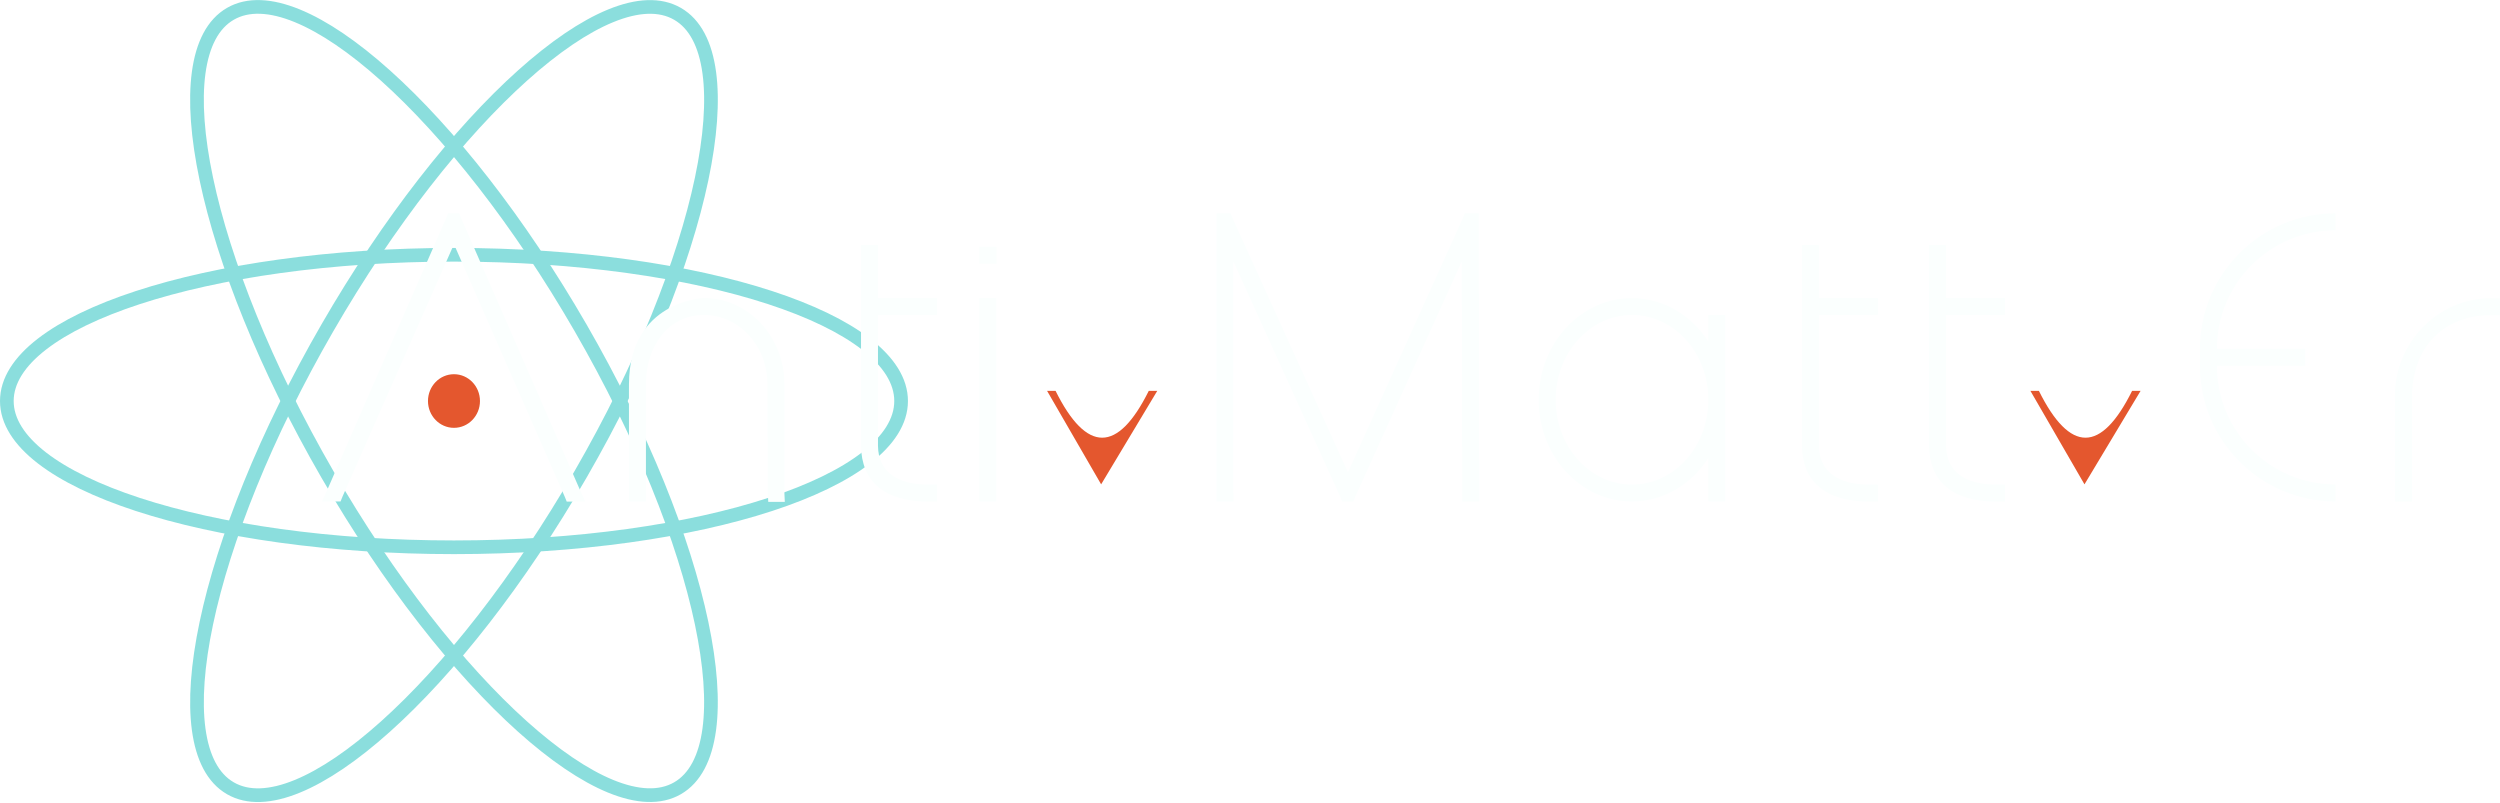
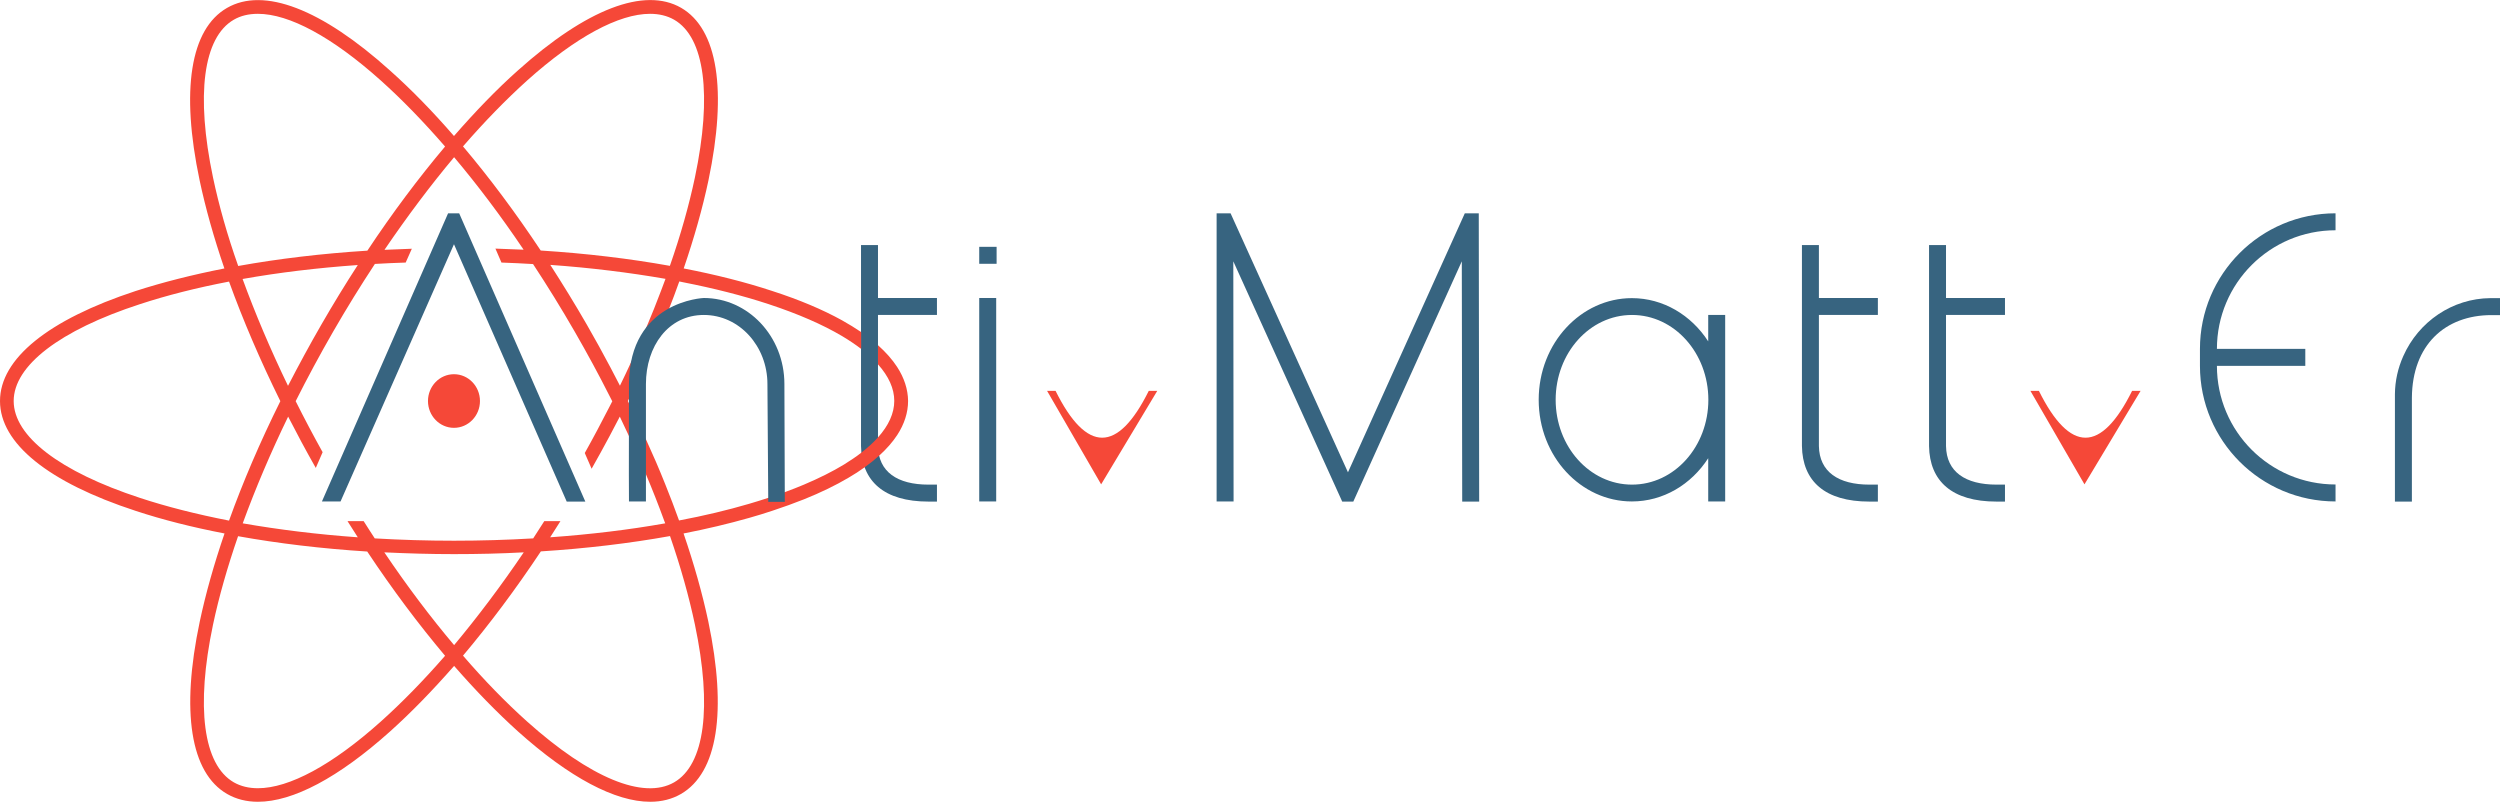
- <svg xmlns="http://www.w3.org/2000/svg" version="1.1" x="0px" y="0px" viewBox="0 0 1827.2 586.2" style="enable-background:new 0 0 1827.2 586.2;" xml:space="preserve">
+ <svg xmlns="http://www.w3.org/2000/svg" version="1.1" id="Layer_1" x="0px" y="0px" viewBox="0 0 1827.2 586.2" style="enable-background:new 0 0 1827.2 586.2;" xml:space="preserve">
  <style type="text/css">
- 	.st0{opacity:0.5;}
- 	.st1{fill:none;stroke:#17BEBB;stroke-width:10;stroke-miterlimit:10;}
- 	.st2{fill:#FBFFFE;}
- 	.st3{fill:#E4572E;}
+ 	.st0{fill:#376480;}
+ 	.st1{fill:#F54838;}
</style>
-   <g id="Layer_3">
-     <g class="st0">
-       <ellipse class="st1" cx="331.8" cy="293.1" rx="326.8" ry="106.9" />
-       <ellipse transform="matrix(0.866 -0.5 0.5 0.866 -102.0912 205.1822)" class="st1" cx="331.8" cy="293.1" rx="106.9" ry="326.8" />
-       <ellipse transform="matrix(0.5 -0.866 0.866 0.5 -87.9136 433.9209)" class="st1" cx="331.8" cy="293.1" rx="326.8" ry="106.9" />
-     </g>
-   </g>
-   <g id="Layer_2">
-     <g>
-       <path class="st2" d="M331.8,178.5l-81.4,184.3l-1.5,3.7h-13.6l4-8.7L326,159.6l1.5-3.7h8.1l1.5,3.7l86.7,198.3l4,8.7h-13.6    l-1.5-3.7L331.8,178.5 M331.6,177.6" />
-       <path class="st2" d="M514.4,217.8c32.2,0,58.9,27.9,58.9,62.9v79.6l0.3,6.5h-12.1l-0.3-6.2l-0.3-79.9c0-27.6-20.4-50.5-46.5-50.5    c-26,0-42.3,22.9-42.3,50.5v6.2v73.4v6.2h-12.4v-6.2v-73.4c0,0-0.2,54.7,0-6.2C459.9,219.8,514.4,217.8,514.4,217.8z" />
-       <path class="st2" d="M629.3,217.8v-32.5v-6.2h12.4v6.2v32.5h36.9h6.2v12.4h-6.2h-36.9V326c0.3,18.9,14.2,28.2,36.9,28.2h6.2v12.4    h-6.2c-32.5,0-48.9-14.9-49.3-40.6v-95.7" />
-       <path class="st2" d="M721.9,192.8h-6.2v-12.4h6.2h0.3h6.2v12.4h-6.2H721.9z M715.7,224v-6.2h12.4v6.2v136.3v6.2h-12.4v-6.2V224z" />
-       <path class="st3" d="M804.8,354l-39.5-68.3h6.2c22.7,45.6,45.4,45.6,68.1,0h6.2L804.8,354" />
-       <path class="st2" d="M901.6,360.3v6.2h-12.4v-6.2V162.1v-6.2h10.2l1.5,3.7l84.3,185.6l83.9-185.6l1.5-3.7h10.2v6.2l0.3,198.3v6.2    h-12.4v-6.2l-0.3-169.4l-77.8,171.9l-1.5,3.7h-8.1l-1.5-3.7l-78.1-171.9V360.3z" />
-       <path class="st2" d="M1260.9,230.1v62.1v68.1v6.2h-12.4v-6.2v-25.4c-12.4,19.2-32.8,31.6-55.8,31.6c-37.2,0-68.1-32.8-68.1-74.3    s31-74.3,68.1-74.3c22.9,0,43.4,12.4,55.8,31.6v-19.3H1260.9z M1137,292.2c0,34.1,24.8,62,55.8,62c31,0,55.8-27.9,55.8-62    s-24.8-62-55.8-62C1161.8,230.2,1137,258.1,1137,292.2z" />
-       <path class="st2" d="M1317,217.8v-32.5v-6.2h12.4v6.2v32.5h36.9h6.2v12.4h-6.2h-36.9V326c0.3,18.9,14.3,28.2,36.9,28.2h6.2v12.4    h-6.2c-32.5,0-48.9-14.9-49.3-40.6v-95.7" />
-       <path class="st2" d="M1409.9,217.8v-32.5v-6.2h12.4v6.2v32.5h36.9h6.2v12.4h-6.2h-36.9V326c0.3,18.9,14.2,28.2,36.9,28.2h6.2v12.4    h-6.2c-32.5,0-48.9-14.9-49.3-40.6v-95.7" />
-       <path class="st3" d="M1523.5,354l-39.5-68.3h6.2c22.7,45.6,45.4,45.6,68.1,0h6.2L1523.5,354" />
-       <path class="st2" d="M1707,366.5c-54.7,0-99.1-44.4-99.1-99.1v0V255v0c0-54.7,44.4-99.1,99.1-99.1v12.4    c-47.9,0-86.7,38.8-86.7,86.7v0h58.4h6.2v12.4h-6.2h-58.4v0c0,47.9,38.8,86.7,86.7,86.7V366.5z" />
-       <path class="st2" d="M1756.5,260.3c11.2-25.3,36-42.2,63.7-42.4c0.3,0,0.5,0,0.8,0h6.2v12.4h-6.2c-33.8,0-57.9,21.7-58.2,60.4v1.5    v6.2v62v6.2h-12.4v-6.2v-62v-6.2c0-0.6,0-0.9,0-1.5l0-2.7C1750.5,278.4,1752.6,269,1756.5,260.3L1756.5,260.3z" />
-     </g>
-     <ellipse class="st3" cx="331.8" cy="293.1" rx="19" ry="19.6" />
+   <path class="st0" d="M641.7,179.1h-12.4V326c0.4,25.7,16.8,40.6,49.3,40.6h6.2v-12.4h-6.2c-22.7,0-36.6-9.3-36.9-28.2v-95.8h43.1  v-12.4h-43.1V179.1z" />
+   <path class="st1" d="M655.7,268.2c-3.5-5.4-8.2-10.7-14-15.9v14c7.8,8.7,11.9,17.7,11.9,26.7c0,9-4.1,18-11.9,26.7  c-3.4,3.8-7.4,7.4-12.1,11.1c-3.8,3-8.1,5.8-12.7,8.7c-8.4,5.1-18.2,10-29.3,14.7c-4.5,1.9-9.1,3.7-14,5.5  c-3.9,1.4-7.9,2.8-12.1,4.2c0,0-0.1,0-0.1,0c-4.5,1.5-9.1,2.9-13.8,4.3c-16,4.7-33.2,8.8-51.3,12.2c-3.1-8.7-6.5-17.5-10.1-26.5  c-4.3-10.8-9-21.7-14-32.6c-4-8.7-8.1-17.5-12.4-26.3c-0.3-0.6-0.6-1.3-0.9-1.9c0.3-0.7,0.6-1.3,1-1.9c11-22.3,20.7-44.3,29.2-65.8  c2.4-6.1,4.7-12.1,6.8-18.1c0.2-0.5,0.4-1.1,0.6-1.6c1,0.2,1.9,0.4,2.8,0.6c22.4,4.4,43.3,9.7,62.2,15.9c0.2,0.1,0.4,0.1,0.6,0.2  c21.2,7,39.1,14.8,53.3,23.2c5.2,3.1,9.8,6.2,14,9.4v-12.3c-4.3-2.9-9-5.8-14-8.6c-14.1-7.8-31.1-15-50.9-21.4  c-19.7-6.5-41.5-12-64.8-16.5c7.7-22.5,13.8-44.1,18.1-64.4c13.8-65.8,6.8-110.6-20-126.1C471-9.7,428.6,6.6,378.5,51.5  c-15.5,13.8-31.1,30-46.7,47.9c-15.6-18-31.3-34.1-46.8-47.9C235,6.5,192.7-9.7,165.9,5.8c-26.8,15.4-33.9,60.2-20,126  c4.3,20.3,10.4,41.9,18.1,64.4c-23.3,4.6-45.1,10.1-64.9,16.5C35.2,233.7,0,262.2,0,293.1c0,30.9,35.2,59.4,99.2,80.3  c19.7,6.5,41.5,12,64.9,16.5c-7.7,22.5-13.8,44.1-18.1,64.4c-13.9,65.8-6.8,110.6,20,126c6.6,3.8,14.2,5.7,22.5,5.7  c25.6,0,58.9-17.6,96.6-51.4c15.5-13.9,31.1-30,46.8-47.9c15.6,17.9,31.3,34,46.7,47.9c37.7,33.8,71.1,51.4,96.6,51.4  c8.4,0,15.9-1.9,22.5-5.7c26.8-15.5,33.8-60.2,20-126c-4.3-20.3-10.4-41.9-18.1-64.4c16.9-3.3,32.9-7.1,48-11.4  c5.8-1.6,11.4-3.4,16.9-5.2c8.2-2.7,15.9-5.5,23.2-8.4c12.2-4.9,23.1-10.2,32.4-15.7c4.3-2.5,8.3-5.1,11.9-7.7  c3.9-2.8,7.4-5.6,10.6-8.5c5.4-4.9,9.8-9.9,13.2-15.1c5.2-8,7.9-16.4,7.9-24.9C663.6,284.6,660.9,276.2,655.7,268.2z M483.1,212.6  c-3.3,8.7-6.8,17.6-10.6,26.5c-3.6,8.5-7.3,17.1-11.3,25.7c-2.6,5.7-5.3,11.4-8.1,17.1c-2.2-4.3-4.4-8.6-6.7-12.9  c-5.6-10.6-11.5-21.3-17.6-31.9c-8.6-14.9-17.5-29.4-26.6-43.5c29.5,2.1,57.8,5.6,84.2,10.2C485.2,206.8,484.2,209.7,483.1,212.6z   M385.2,58.9c35.6-31.9,67.1-48.8,89.9-48.8c6.6,0,12.5,1.4,17.6,4.3c22.4,12.9,27.9,55,15.2,115.3c-4.3,20.3-10.4,42-18.3,64.6  c-29.5-5.3-61.3-9.1-94.4-11.2c-18.4-27.7-37.5-53.3-56.8-76.1C354,89,369.8,72.8,385.2,58.9z M382.7,182.5  c-6.8-0.3-13.7-0.6-20.6-0.8l4.4,10.2c7.8,0.3,15.4,0.6,23.1,1.1c10.4,15.8,20.6,32.3,30.4,49.3c9.1,15.8,17.7,31.6,25.6,47.3  c0.6,1.2,1.3,2.5,1.9,3.7c-0.6,1.2-1.3,2.5-1.9,3.7c-5.8,11.3-11.8,22.7-18.2,34.1l5,11.5c4.5-8,8.9-15.9,13.1-23.8  c2.5-4.8,5-9.5,7.5-14.3c2.2,4.6,4.4,9.2,6.5,13.8c4.4,9.5,8.6,18.8,12.5,28.1c4.9,11.6,9.4,23,13.5,34.3c0.2,0.6,0.4,1.2,0.7,1.8  c-26.4,4.7-54.7,8.1-84.1,10.2c2.5-3.9,5-7.8,7.5-11.8h-11.8c-2.7,4.2-5.4,8.4-8.1,12.6c-18.9,1.1-38.3,1.7-57.9,1.7  c-19.6,0-39-0.6-57.9-1.7c-2.7-4.2-5.5-8.4-8.1-12.6H254c2.5,4,5,7.9,7.5,11.8c-29.5-2.1-57.7-5.6-84.1-10.2  c9.2-25.2,20.3-51.4,33.2-78c6.4,12.5,13.1,25,20.2,37.5l5-11.5c-6.9-12.4-13.5-24.9-19.7-37.3c8.5-16.9,17.7-34,27.5-51  c9.8-17,20-33.5,30.4-49.3c7.4-0.4,15-0.8,22.5-1l4.5-10.1c-6.7,0.2-13.4,0.5-20,0.8c16.6-24.4,33.7-47.2,50.9-67.7  C349.1,135.3,366.2,158,382.7,182.5z M177.3,203.9c26.4-4.7,54.7-8.1,84.2-10.2c-9.1,14-18,28.6-26.6,43.5  c-8.6,14.9-16.7,29.9-24.4,44.8C197.6,255.3,186.5,229.1,177.3,203.9z M155.7,129.8C143,69.4,148.5,27.3,170.9,14.4  c5-2.9,10.9-4.3,17.6-4.3c22.8,0,54.3,16.9,89.9,48.8c15.5,13.9,31.2,30.1,46.9,48.2c-19.3,22.9-38.5,48.5-56.8,76.1  c-33.2,2.1-65,5.9-94.4,11.2C166.1,171.8,160,150.1,155.7,129.8z M102.3,363.9c-58.6-19.2-92.3-45-92.3-70.8  c0-25.8,33.6-51.7,92.3-70.8c19.8-6.5,41.6-12,65.1-16.5c10.2,28.2,22.8,57.6,37.5,87.4c-14.8,29.8-27.4,59.2-37.5,87.3  C143.9,375.9,122,370.4,102.3,363.9z M278.4,527.3c-35.6,31.9-67.1,48.8-89.9,48.8c-6.6,0-12.5-1.4-17.6-4.3  c-22.4-12.9-27.9-55-15.2-115.3c4.3-20.3,10.5-42,18.3-64.6c29.5,5.3,61.2,9.1,94.4,11.2c18.4,27.7,37.6,53.3,56.9,76.2  C309.6,497.3,293.9,513.4,278.4,527.3z M280.9,403.7c16.7,0.8,33.7,1.3,50.9,1.3c17.2,0,34.3-0.4,51-1.3  c-16.6,24.5-33.7,47.2-50.9,67.8C314.6,451,297.4,428.2,280.9,403.7z M507.9,456.5c12.7,60.4,7.2,102.4-15.2,115.3  c-22.4,12.9-61.5-3.3-107.5-44.5c-15.5-13.9-31.2-30-46.8-48.1c19.3-22.9,38.5-48.5,56.9-76.2c33.1-2.1,64.9-5.9,94.4-11.2  C497.5,414.4,503.6,436.1,507.9,456.5z" />
+   <g>
+     <polygon class="st0" points="327.5,155.9 235.3,366.5 248.9,366.5 331.8,178.5 414.2,366.6 427.8,366.6 335.6,155.9  " />
+     <polygon class="st0" points="721.9,180.4 715.7,180.4 715.7,192.8 721.9,192.8 722.2,192.8 728.4,192.8 728.4,180.4 722.2,180.4     " />
+     <rect x="715.7" y="217.8" class="st0" width="12.4" height="148.7" />
+     <polygon class="st0" points="1070.6,155.9 985.2,345.2 899.4,155.9 889.2,155.9 889.2,366.5 901.6,366.5 901.4,191 981,366.6    989.1,366.6 1068.4,191 1068.7,366.6 1081.1,366.6 1080.8,155.9  " />
+     <path class="st0" d="M1248.5,249.5c-12.4-19.2-32.9-31.6-55.8-31.6c-37.1,0-68.1,32.8-68.1,74.3s30.9,74.3,68.1,74.3   c23,0,43.4-12.4,55.8-31.6v31.6h12.4v-74.3v-62h-12.4V249.5z M1192.8,354.2c-31,0-55.8-27.9-55.8-62c0-34.1,24.8-62,55.8-62   s55.8,27.9,55.8,62C1248.6,326.3,1223.8,354.2,1192.8,354.2z" />
+     <path class="st0" d="M1329.4,179.1H1317V326c0.4,25.7,16.8,40.6,49.3,40.6h6.2v-12.4h-6.2c-22.6,0-36.6-9.3-36.9-28.2v-95.8h43.1   v-12.4h-43.1V179.1z" />
+     <path class="st0" d="M1422.3,179.1h-12.4V326c0.4,25.7,16.8,40.6,49.3,40.6h6.2v-12.4h-6.2c-22.7,0-36.6-9.3-36.9-28.2v-95.8h43.1   v-12.4h-43.1V179.1z" />
+     <path class="st0" d="M1607.9,255v12.4c0,54.7,44.4,99.1,99.1,99.1v-12.4c-47.9,0-86.7-38.8-86.7-86.7h64.6V255h-64.6   c0-47.9,38.8-86.7,86.7-86.7v-12.4C1652.3,155.9,1607.9,200.3,1607.9,255z" />
+     <path class="st0" d="M1821,217.9c-0.3,0-0.5,0-0.8,0c-27.7,0.2-52.5,17.1-63.7,42.4c-3.9,8.7-6,18.1-6.1,27.7v2.7   c0,0.6,0,7.7,0,7.7v68.2h12.4v-68.2v-7.7c0.3-38.7,24.4-60.4,58.2-60.4h6.2v-12.4H1821z" />
+     <path class="st1" d="M771.5,285.7h-6.2l39.5,68.3l41-68.3h-6.2C816.9,331.3,794.2,331.3,771.5,285.7z" />
+     <path class="st1" d="M1490.2,285.7h-6.2l39.5,68.3l41-68.3h-6.2C1535.6,331.3,1512.9,331.3,1490.2,285.7z" />
+     <path class="st1" d="M331.8,273.5c-10.5,0-19,8.8-19,19.6c0,10.8,8.5,19.6,19,19.6c10.5,0,19-8.8,19-19.6   C350.8,282.3,342.3,273.5,331.8,273.5z" />
+     <path class="st0" d="M514.4,217.8c0,0-54.5,2-54.7,62.9c-0.2,60.9,0,85.8,0,85.8h12.4v-85.8c0-27.6,16.3-50.5,42.3-50.5   c26.1,0,46.5,22.9,46.5,50.5l0.6,86.1h12.1l-0.3-86.1C573.3,245.7,546.6,217.8,514.4,217.8z" />
  </g>
</svg>
